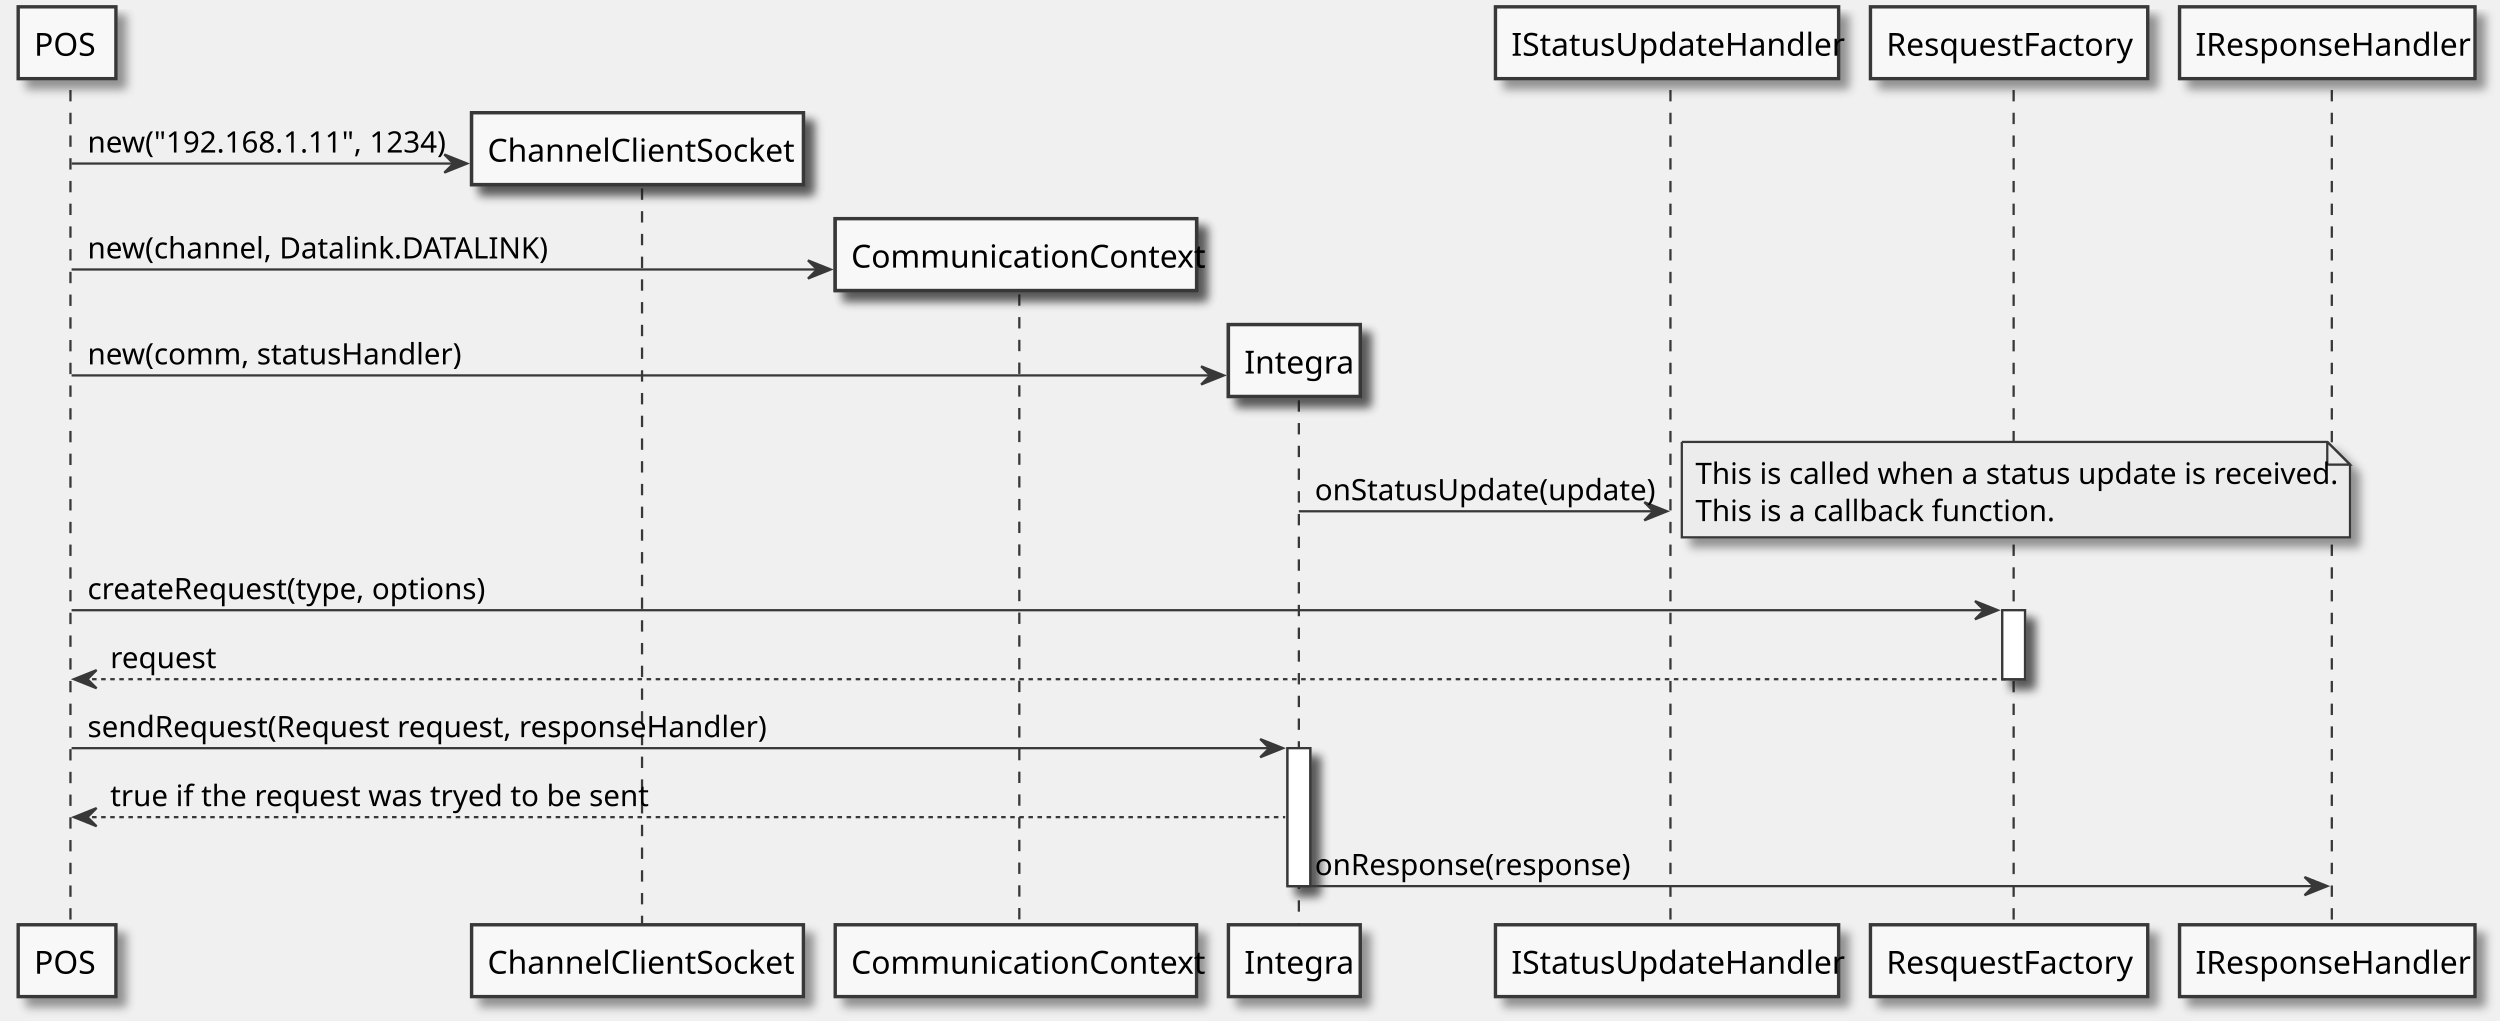
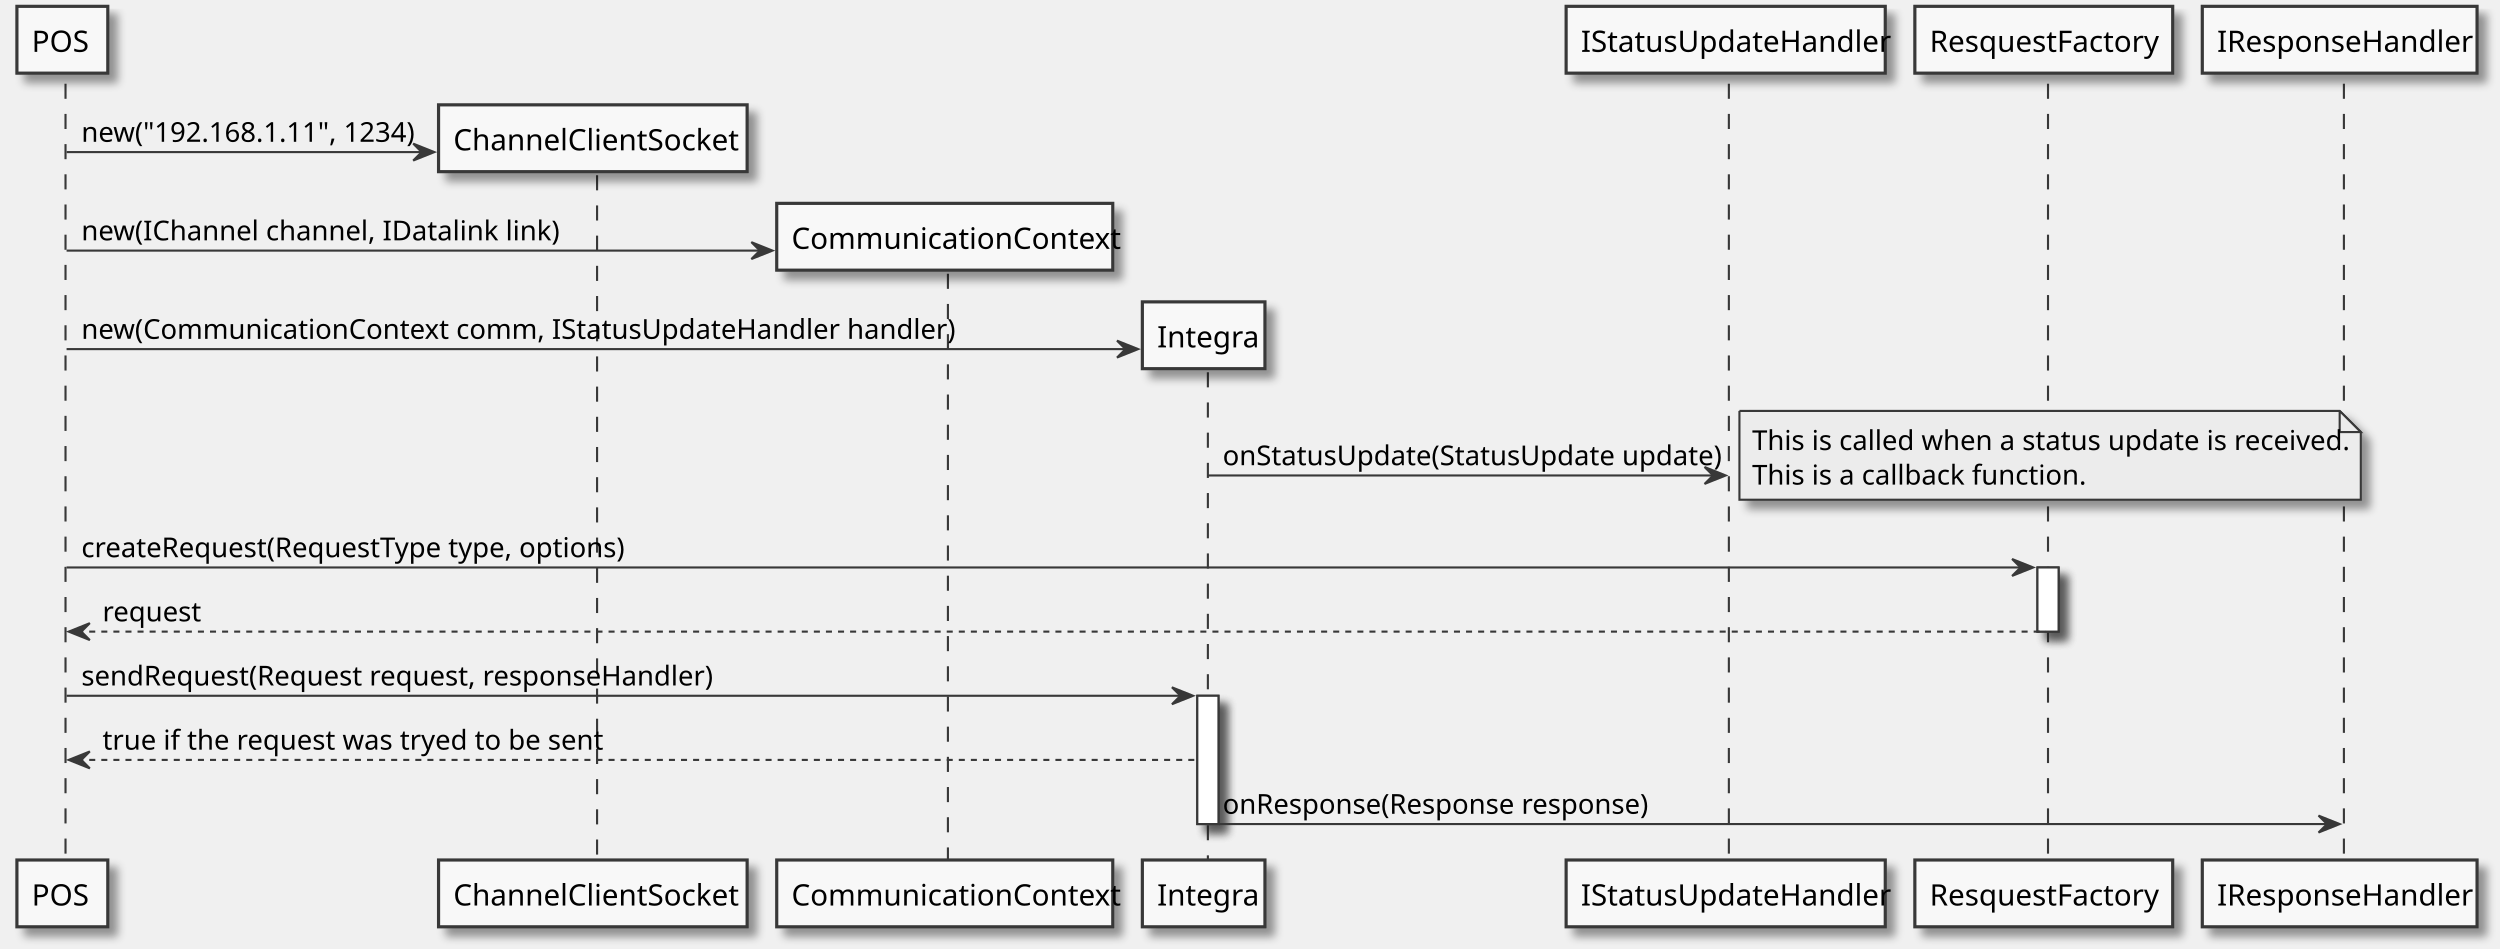
- <svg xmlns="http://www.w3.org/2000/svg" contentScriptType="application/ecmascript" contentStyleType="text/css" height="449px" preserveAspectRatio="none" style="width:1100px;height:449px;" version="1.1" viewBox="0 0 1100 449" width="1100px" zoomAndPan="magnify">
+ <svg xmlns="http://www.w3.org/2000/svg" contentScriptType="application/ecmascript" contentStyleType="text/css" height="314.3px" preserveAspectRatio="none" style="width:828px;height:314px;" version="1.1" viewBox="0 0 828 314" width="828.1px" zoomAndPan="magnify">
  <defs>
-     <filter height="300%" id="f1qjyu3vcpdpi0" width="300%" x="-1" y="-1">
-       <feGaussianBlur result="blurOut" stdDeviation="2.0" />
+     <filter height="300%" id="f8lqmipw35xqb" width="300%" x="-1" y="-1">
+       <feGaussianBlur result="blurOut" stdDeviation="1.4" />
      <feColorMatrix in="blurOut" result="blurOut2" type="matrix" values="0 0 0 0 0 0 0 0 0 0 0 0 0 0 0 0 0 0 .4 0" />
-       <feOffset dx="4.0" dy="4.0" in="blurOut2" result="blurOut3" />
+       <feOffset dx="2.8" dy="2.8" in="blurOut2" result="blurOut3" />
      <feBlend in="SourceGraphic" in2="blurOut3" mode="normal" />
    </filter>
  </defs>
  <g>
-     <rect fill="#FFFFFF" filter="url(#f1qjyu3vcpdpi0)" height="60.703" style="stroke: #383838; stroke-width: 1.0;" width="10" x="566.5" y="329.195" />
-     <rect fill="#FFFFFF" filter="url(#f1qjyu3vcpdpi0)" height="30.352" style="stroke: #383838; stroke-width: 1.0;" width="10" x="881" y="268.492" />
-     <rect fill="#F8F8F8" filter="url(#f1qjyu3vcpdpi0)" height="31.609" style="stroke: #383838; stroke-width: 1.5;" width="146" x="207.5" y="49.609" />
-     <text fill="#000000" font-family="sans-serif" font-size="14" lengthAdjust="spacingAndGlyphs" textLength="132" x="214.5" y="71.143">ChannelClientSocket</text>
-     <rect fill="#F8F8F8" filter="url(#f1qjyu3vcpdpi0)" height="31.609" style="stroke: #383838; stroke-width: 1.5;" width="159" x="367.5" y="96.219" />
-     <text fill="#000000" font-family="sans-serif" font-size="14" lengthAdjust="spacingAndGlyphs" textLength="145" x="374.5" y="117.752">CommunicationContext</text>
-     <rect fill="#F8F8F8" filter="url(#f1qjyu3vcpdpi0)" height="31.609" style="stroke: #383838; stroke-width: 1.5;" width="58" x="540.5" y="142.828" />
-     <text fill="#000000" font-family="sans-serif" font-size="14" lengthAdjust="spacingAndGlyphs" textLength="44" x="547.5" y="164.361">Integra</text>
-     <line style="stroke: #383838; stroke-width: 1.0; stroke-dasharray: 5.0,5.0;" x1="31" x2="31" y1="39.609" y2="407.898" />
-     <line style="stroke: #383838; stroke-width: 1.0; stroke-dasharray: 5.0,5.0;" x1="282.5" x2="282.5" y1="82.914" y2="407.898" />
-     <line style="stroke: #383838; stroke-width: 1.0; stroke-dasharray: 5.0,5.0;" x1="448.5" x2="448.5" y1="129.523" y2="407.898" />
-     <line style="stroke: #383838; stroke-width: 1.0; stroke-dasharray: 5.0,5.0;" x1="571.5" x2="571.5" y1="176.133" y2="407.898" />
-     <line style="stroke: #383838; stroke-width: 1.0; stroke-dasharray: 5.0,5.0;" x1="735" x2="735" y1="39.609" y2="407.898" />
-     <line style="stroke: #383838; stroke-width: 1.0; stroke-dasharray: 5.0,5.0;" x1="886" x2="886" y1="39.609" y2="407.898" />
-     <line style="stroke: #383838; stroke-width: 1.0; stroke-dasharray: 5.0,5.0;" x1="1026" x2="1026" y1="39.609" y2="407.898" />
-     <rect fill="#F8F8F8" filter="url(#f1qjyu3vcpdpi0)" height="31.609" style="stroke: #383838; stroke-width: 1.5;" width="43" x="8" y="3" />
-     <text fill="#000000" font-family="sans-serif" font-size="14" lengthAdjust="spacingAndGlyphs" textLength="29" x="15" y="24.533">POS</text>
-     <rect fill="#F8F8F8" filter="url(#f1qjyu3vcpdpi0)" height="31.609" style="stroke: #383838; stroke-width: 1.5;" width="43" x="8" y="406.898" />
-     <text fill="#000000" font-family="sans-serif" font-size="14" lengthAdjust="spacingAndGlyphs" textLength="29" x="15" y="428.432">POS</text>
-     <rect fill="#F8F8F8" filter="url(#f1qjyu3vcpdpi0)" height="31.609" style="stroke: #383838; stroke-width: 1.5;" width="146" x="207.5" y="406.898" />
-     <text fill="#000000" font-family="sans-serif" font-size="14" lengthAdjust="spacingAndGlyphs" textLength="132" x="214.5" y="428.432">ChannelClientSocket</text>
-     <rect fill="#F8F8F8" filter="url(#f1qjyu3vcpdpi0)" height="31.609" style="stroke: #383838; stroke-width: 1.5;" width="159" x="367.5" y="406.898" />
-     <text fill="#000000" font-family="sans-serif" font-size="14" lengthAdjust="spacingAndGlyphs" textLength="145" x="374.5" y="428.432">CommunicationContext</text>
-     <rect fill="#F8F8F8" filter="url(#f1qjyu3vcpdpi0)" height="31.609" style="stroke: #383838; stroke-width: 1.5;" width="58" x="540.5" y="406.898" />
-     <text fill="#000000" font-family="sans-serif" font-size="14" lengthAdjust="spacingAndGlyphs" textLength="44" x="547.5" y="428.432">Integra</text>
-     <rect fill="#F8F8F8" filter="url(#f1qjyu3vcpdpi0)" height="31.609" style="stroke: #383838; stroke-width: 1.5;" width="151" x="658" y="3" />
-     <text fill="#000000" font-family="sans-serif" font-size="14" lengthAdjust="spacingAndGlyphs" textLength="137" x="665" y="24.533">IStatusUpdateHandler</text>
-     <rect fill="#F8F8F8" filter="url(#f1qjyu3vcpdpi0)" height="31.609" style="stroke: #383838; stroke-width: 1.5;" width="151" x="658" y="406.898" />
-     <text fill="#000000" font-family="sans-serif" font-size="14" lengthAdjust="spacingAndGlyphs" textLength="137" x="665" y="428.432">IStatusUpdateHandler</text>
-     <rect fill="#F8F8F8" filter="url(#f1qjyu3vcpdpi0)" height="31.609" style="stroke: #383838; stroke-width: 1.5;" width="122" x="823" y="3" />
-     <text fill="#000000" font-family="sans-serif" font-size="14" lengthAdjust="spacingAndGlyphs" textLength="108" x="830" y="24.533">ResquestFactory</text>
-     <rect fill="#F8F8F8" filter="url(#f1qjyu3vcpdpi0)" height="31.609" style="stroke: #383838; stroke-width: 1.5;" width="122" x="823" y="406.898" />
-     <text fill="#000000" font-family="sans-serif" font-size="14" lengthAdjust="spacingAndGlyphs" textLength="108" x="830" y="428.432">ResquestFactory</text>
-     <rect fill="#F8F8F8" filter="url(#f1qjyu3vcpdpi0)" height="31.609" style="stroke: #383838; stroke-width: 1.5;" width="130" x="959" y="3" />
-     <text fill="#000000" font-family="sans-serif" font-size="14" lengthAdjust="spacingAndGlyphs" textLength="116" x="966" y="24.533">IResponseHandler</text>
-     <rect fill="#F8F8F8" filter="url(#f1qjyu3vcpdpi0)" height="31.609" style="stroke: #383838; stroke-width: 1.5;" width="130" x="959" y="406.898" />
-     <text fill="#000000" font-family="sans-serif" font-size="14" lengthAdjust="spacingAndGlyphs" textLength="116" x="966" y="428.432">IResponseHandler</text>
-     <rect fill="#FFFFFF" filter="url(#f1qjyu3vcpdpi0)" height="60.703" style="stroke: #383838; stroke-width: 1.0;" width="10" x="566.5" y="329.195" />
-     <rect fill="#FFFFFF" filter="url(#f1qjyu3vcpdpi0)" height="30.352" style="stroke: #383838; stroke-width: 1.0;" width="10" x="881" y="268.492" />
-     <polygon fill="#383838" points="195.5,67.961,205.5,71.961,195.5,75.961,199.5,71.961" style="stroke: #383838; stroke-width: 1.0;" />
-     <line style="stroke: #383838; stroke-width: 1.0;" x1="31.5" x2="201.5" y1="71.961" y2="71.961" />
-     <text fill="#000000" font-family="sans-serif" font-size="13" lengthAdjust="spacingAndGlyphs" textLength="152" x="38.5" y="67.105">new("192.168.1.11", 1234)</text>
-     <rect fill="#F8F8F8" filter="url(#f1qjyu3vcpdpi0)" height="31.609" style="stroke: #383838; stroke-width: 1.5;" width="146" x="207.5" y="49.609" />
-     <text fill="#000000" font-family="sans-serif" font-size="14" lengthAdjust="spacingAndGlyphs" textLength="132" x="214.5" y="71.143">ChannelClientSocket</text>
-     <polygon fill="#383838" points="355.5,114.57,365.5,118.57,355.5,122.57,359.5,118.57" style="stroke: #383838; stroke-width: 1.0;" />
-     <line style="stroke: #383838; stroke-width: 1.0;" x1="31.5" x2="361.5" y1="118.57" y2="118.57" />
-     <text fill="#000000" font-family="sans-serif" font-size="13" lengthAdjust="spacingAndGlyphs" textLength="197" x="38.5" y="113.714">new(channel, Datalink.DATALINK)</text>
-     <rect fill="#F8F8F8" filter="url(#f1qjyu3vcpdpi0)" height="31.609" style="stroke: #383838; stroke-width: 1.5;" width="159" x="367.5" y="96.219" />
-     <text fill="#000000" font-family="sans-serif" font-size="14" lengthAdjust="spacingAndGlyphs" textLength="145" x="374.5" y="117.752">CommunicationContext</text>
-     <polygon fill="#383838" points="528.5,161.18,538.5,165.18,528.5,169.18,532.5,165.18" style="stroke: #383838; stroke-width: 1.0;" />
-     <line style="stroke: #383838; stroke-width: 1.0;" x1="31.5" x2="534.5" y1="165.18" y2="165.18" />
-     <text fill="#000000" font-family="sans-serif" font-size="13" lengthAdjust="spacingAndGlyphs" textLength="155" x="38.5" y="160.323">new(comm, statusHandler)</text>
-     <rect fill="#F8F8F8" filter="url(#f1qjyu3vcpdpi0)" height="31.609" style="stroke: #383838; stroke-width: 1.5;" width="58" x="540.5" y="142.828" />
-     <text fill="#000000" font-family="sans-serif" font-size="14" lengthAdjust="spacingAndGlyphs" textLength="44" x="547.5" y="164.361">Integra</text>
-     <polygon fill="#383838" points="723.5,220.965,733.5,224.965,723.5,228.965,727.5,224.965" style="stroke: #383838; stroke-width: 1.0;" />
-     <line style="stroke: #383838; stroke-width: 1.0;" x1="571.5" x2="729.5" y1="224.965" y2="224.965" />
-     <text fill="#000000" font-family="sans-serif" font-size="13" lengthAdjust="spacingAndGlyphs" textLength="140" x="578.5" y="220.108">onStatusUpdate(update)</text>
-     <path d="M740,194.438 L740,236.438 L1034,236.438 L1034,204.438 L1024,194.438 L740,194.438 " fill="#ECECEC" filter="url(#f1qjyu3vcpdpi0)" style="stroke: #383838; stroke-width: 1.0;" />
-     <path d="M1024,194.438 L1024,204.438 L1034,204.438 L1024,194.438 " fill="#ECECEC" style="stroke: #383838; stroke-width: 1.0;" />
-     <text fill="#000000" font-family="sans-serif" font-size="13" lengthAdjust="spacingAndGlyphs" textLength="273" x="746" y="212.933">This is called when a status update is received.</text>
-     <text fill="#000000" font-family="sans-serif" font-size="13" lengthAdjust="spacingAndGlyphs" textLength="154" x="746" y="229.284">This is a callback function.</text>
-     <polygon fill="#383838" points="869,264.492,879,268.492,869,272.492,873,268.492" style="stroke: #383838; stroke-width: 1.0;" />
-     <line style="stroke: #383838; stroke-width: 1.0;" x1="31.5" x2="875" y1="268.492" y2="268.492" />
-     <text fill="#000000" font-family="sans-serif" font-size="13" lengthAdjust="spacingAndGlyphs" textLength="167" x="38.5" y="263.636">createRequest(type, options)</text>
-     <polygon fill="#383838" points="42.5,294.844,32.5,298.844,42.5,302.844,38.5,298.844" style="stroke: #383838; stroke-width: 1.0;" />
-     <line style="stroke: #383838; stroke-width: 1.0; stroke-dasharray: 2.0,2.0;" x1="36.5" x2="885" y1="298.844" y2="298.844" />
-     <text fill="#000000" font-family="sans-serif" font-size="13" lengthAdjust="spacingAndGlyphs" textLength="43" x="48.5" y="293.987">request</text>
-     <polygon fill="#383838" points="554.5,325.195,564.5,329.195,554.5,333.195,558.5,329.195" style="stroke: #383838; stroke-width: 1.0;" />
-     <line style="stroke: #383838; stroke-width: 1.0;" x1="31.5" x2="560.5" y1="329.195" y2="329.195" />
-     <text fill="#000000" font-family="sans-serif" font-size="13" lengthAdjust="spacingAndGlyphs" textLength="284" x="38.5" y="324.339">sendRequest(Request request, responseHandler)</text>
-     <polygon fill="#383838" points="42.5,355.547,32.5,359.547,42.5,363.547,38.5,359.547" style="stroke: #383838; stroke-width: 1.0;" />
-     <line style="stroke: #383838; stroke-width: 1.0; stroke-dasharray: 2.0,2.0;" x1="36.5" x2="565.5" y1="359.547" y2="359.547" />
-     <text fill="#000000" font-family="sans-serif" font-size="13" lengthAdjust="spacingAndGlyphs" textLength="223" x="48.5" y="354.69">true if the request was tryed to be sent</text>
-     <polygon fill="#383838" points="1014,385.898,1024,389.898,1014,393.898,1018,389.898" style="stroke: #383838; stroke-width: 1.0;" />
-     <line style="stroke: #383838; stroke-width: 1.0;" x1="571.5" x2="1020" y1="389.898" y2="389.898" />
-     <text fill="#000000" font-family="sans-serif" font-size="13" lengthAdjust="spacingAndGlyphs" textLength="133" x="578.5" y="385.042">onResponse(response)</text>
+     <rect fill="#FFFFFF" filter="url(#f8lqmipw35xqb)" height="42.492" style="stroke: #383838; stroke-width: 0.7;" width="7" x="396.55" y="230.437" />
+     <rect fill="#FFFFFF" filter="url(#f8lqmipw35xqb)" height="21.246" style="stroke: #383838; stroke-width: 0.7;" width="7" x="674.8" y="187.945" />
+     <line style="stroke: #383838; stroke-width: 0.7; stroke-dasharray: 5.0,5.0;" x1="21.7" x2="21.7" y1="27.727" y2="285.529" />
+     <line style="stroke: #383838; stroke-width: 0.7; stroke-dasharray: 5.0,5.0;" x1="197.75" x2="197.75" y1="58.04" y2="285.529" />
+     <line style="stroke: #383838; stroke-width: 0.7; stroke-dasharray: 5.0,5.0;" x1="313.95" x2="313.95" y1="90.666" y2="285.529" />
+     <line style="stroke: #383838; stroke-width: 0.7; stroke-dasharray: 5.0,5.0;" x1="400.05" x2="400.05" y1="123.293" y2="285.529" />
+     <line style="stroke: #383838; stroke-width: 0.7; stroke-dasharray: 5.0,5.0;" x1="572.6" x2="572.6" y1="27.727" y2="285.529" />
+     <line style="stroke: #383838; stroke-width: 0.7; stroke-dasharray: 5.0,5.0;" x1="678.3" x2="678.3" y1="27.727" y2="285.529" />
+     <line style="stroke: #383838; stroke-width: 0.7; stroke-dasharray: 5.0,5.0;" x1="776.3" x2="776.3" y1="27.727" y2="285.529" />
+     <rect fill="#F8F8F8" filter="url(#f8lqmipw35xqb)" height="22.127" style="stroke: #383838; stroke-width: 1.05;" width="30.1" x="5.6" y="2.1" />
+     <text fill="#000000" font-family="sans-serif" font-size="9.8" lengthAdjust="spacingAndGlyphs" textLength="20.3" x="10.5" y="17.173">POS</text>
+     <rect fill="#F8F8F8" filter="url(#f8lqmipw35xqb)" height="22.127" style="stroke: #383838; stroke-width: 1.05;" width="30.1" x="5.6" y="284.829" />
+     <text fill="#000000" font-family="sans-serif" font-size="9.8" lengthAdjust="spacingAndGlyphs" textLength="20.3" x="10.5" y="299.902">POS</text>
+     <rect fill="#F8F8F8" filter="url(#f8lqmipw35xqb)" height="22.127" style="stroke: #383838; stroke-width: 1.05;" width="102.2" x="145.25" y="284.829" />
+     <text fill="#000000" font-family="sans-serif" font-size="9.8" lengthAdjust="spacingAndGlyphs" textLength="92.4" x="150.15" y="299.902">ChannelClientSocket</text>
+     <rect fill="#F8F8F8" filter="url(#f8lqmipw35xqb)" height="22.127" style="stroke: #383838; stroke-width: 1.05;" width="111.3" x="257.25" y="284.829" />
+     <text fill="#000000" font-family="sans-serif" font-size="9.8" lengthAdjust="spacingAndGlyphs" textLength="101.5" x="262.15" y="299.902">CommunicationContext</text>
+     <rect fill="#F8F8F8" filter="url(#f8lqmipw35xqb)" height="22.127" style="stroke: #383838; stroke-width: 1.05;" width="40.6" x="378.35" y="284.829" />
+     <text fill="#000000" font-family="sans-serif" font-size="9.8" lengthAdjust="spacingAndGlyphs" textLength="30.8" x="383.25" y="299.902">Integra</text>
+     <rect fill="#F8F8F8" filter="url(#f8lqmipw35xqb)" height="22.127" style="stroke: #383838; stroke-width: 1.05;" width="105.7" x="518.7" y="2.1" />
+     <text fill="#000000" font-family="sans-serif" font-size="9.8" lengthAdjust="spacingAndGlyphs" textLength="95.9" x="523.6" y="17.173">IStatusUpdateHandler</text>
+     <rect fill="#F8F8F8" filter="url(#f8lqmipw35xqb)" height="22.127" style="stroke: #383838; stroke-width: 1.05;" width="105.7" x="518.7" y="284.829" />
+     <text fill="#000000" font-family="sans-serif" font-size="9.8" lengthAdjust="spacingAndGlyphs" textLength="95.9" x="523.6" y="299.902">IStatusUpdateHandler</text>
+     <rect fill="#F8F8F8" filter="url(#f8lqmipw35xqb)" height="22.127" style="stroke: #383838; stroke-width: 1.05;" width="85.4" x="634.2" y="2.1" />
+     <text fill="#000000" font-family="sans-serif" font-size="9.8" lengthAdjust="spacingAndGlyphs" textLength="75.6" x="639.1" y="17.173">ResquestFactory</text>
+     <rect fill="#F8F8F8" filter="url(#f8lqmipw35xqb)" height="22.127" style="stroke: #383838; stroke-width: 1.05;" width="85.4" x="634.2" y="284.829" />
+     <text fill="#000000" font-family="sans-serif" font-size="9.8" lengthAdjust="spacingAndGlyphs" textLength="75.6" x="639.1" y="299.902">ResquestFactory</text>
+     <rect fill="#F8F8F8" filter="url(#f8lqmipw35xqb)" height="22.127" style="stroke: #383838; stroke-width: 1.05;" width="91" x="729.4" y="2.1" />
+     <text fill="#000000" font-family="sans-serif" font-size="9.8" lengthAdjust="spacingAndGlyphs" textLength="81.2" x="734.3" y="17.173">IResponseHandler</text>
+     <rect fill="#F8F8F8" filter="url(#f8lqmipw35xqb)" height="22.127" style="stroke: #383838; stroke-width: 1.05;" width="91" x="729.4" y="284.829" />
+     <text fill="#000000" font-family="sans-serif" font-size="9.8" lengthAdjust="spacingAndGlyphs" textLength="81.2" x="734.3" y="299.902">IResponseHandler</text>
+     <rect fill="#FFFFFF" filter="url(#f8lqmipw35xqb)" height="42.492" style="stroke: #383838; stroke-width: 0.7;" width="7" x="396.55" y="230.437" />
+     <rect fill="#FFFFFF" filter="url(#f8lqmipw35xqb)" height="21.246" style="stroke: #383838; stroke-width: 0.7;" width="7" x="674.8" y="187.945" />
+     <polygon fill="#383838" points="136.85,47.573,143.85,50.373,136.85,53.173,139.65,50.373" style="stroke: #383838; stroke-width: 0.7;" />
+     <line style="stroke: #383838; stroke-width: 0.7;" x1="22.05" x2="141.05" y1="50.373" y2="50.373" />
+     <text fill="#000000" font-family="sans-serif" font-size="9.1" lengthAdjust="spacingAndGlyphs" textLength="106.4" x="26.95" y="46.973">new("192.168.1.11", 1234)</text>
+     <rect fill="#F8F8F8" filter="url(#f8lqmipw35xqb)" height="22.127" style="stroke: #383838; stroke-width: 1.05;" width="102.2" x="145.25" y="34.727" />
+     <text fill="#000000" font-family="sans-serif" font-size="9.8" lengthAdjust="spacingAndGlyphs" textLength="92.4" x="150.15" y="49.8">ChannelClientSocket</text>
+     <polygon fill="#383838" points="248.85,80.199,255.85,82.999,248.85,85.799,251.65,82.999" style="stroke: #383838; stroke-width: 0.7;" />
+     <line style="stroke: #383838; stroke-width: 0.7;" x1="22.05" x2="253.05" y1="82.999" y2="82.999" />
+     <text fill="#000000" font-family="sans-serif" font-size="9.1" lengthAdjust="spacingAndGlyphs" textLength="148.4" x="26.95" y="79.6">new(IChannel channel, IDatalink link)</text>
+     <rect fill="#F8F8F8" filter="url(#f8lqmipw35xqb)" height="22.127" style="stroke: #383838; stroke-width: 1.05;" width="111.3" x="257.25" y="67.353" />
+     <text fill="#000000" font-family="sans-serif" font-size="9.8" lengthAdjust="spacingAndGlyphs" textLength="101.5" x="262.15" y="82.426">CommunicationContext</text>
+     <polygon fill="#383838" points="369.95,112.826,376.95,115.626,369.95,118.426,372.75,115.626" style="stroke: #383838; stroke-width: 0.7;" />
+     <line style="stroke: #383838; stroke-width: 0.7;" x1="22.05" x2="374.15" y1="115.626" y2="115.626" />
+     <text fill="#000000" font-family="sans-serif" font-size="9.1" lengthAdjust="spacingAndGlyphs" textLength="270.2" x="26.95" y="112.226">new(CommunicationContext comm, IStatusUpdateHandler handler)</text>
+     <rect fill="#F8F8F8" filter="url(#f8lqmipw35xqb)" height="22.127" style="stroke: #383838; stroke-width: 1.05;" width="40.6" x="378.35" y="99.98" />
+     <text fill="#000000" font-family="sans-serif" font-size="9.8" lengthAdjust="spacingAndGlyphs" textLength="30.8" x="383.25" y="115.053">Integra</text>
+     <polygon fill="#383838" points="564.55,154.675,571.55,157.475,564.55,160.275,567.35,157.475" style="stroke: #383838; stroke-width: 0.7;" />
+     <line style="stroke: #383838; stroke-width: 0.7;" x1="400.05" x2="568.75" y1="157.475" y2="157.475" />
+     <text fill="#000000" font-family="sans-serif" font-size="9.1" lengthAdjust="spacingAndGlyphs" textLength="156.1" x="404.95" y="154.076">onStatusUpdate(StatusUpdate update)</text>
+     <path d="M576.1,136.106 L576.1,165.506 L781.9,165.506 L781.9,143.106 L774.9,136.106 L576.1,136.106 " fill="#ECECEC" filter="url(#f8lqmipw35xqb)" style="stroke: #383838; stroke-width: 0.7;" />
+     <path d="M774.9,136.106 L774.9,143.106 L781.9,143.106 L774.9,136.106 " fill="#ECECEC" style="stroke: #383838; stroke-width: 0.7;" />
+     <text fill="#000000" font-family="sans-serif" font-size="9.1" lengthAdjust="spacingAndGlyphs" textLength="191.1" x="580.3" y="149.053">This is called when a status update is received.</text>
+     <text fill="#000000" font-family="sans-serif" font-size="9.1" lengthAdjust="spacingAndGlyphs" textLength="107.8" x="580.3" y="160.499">This is a callback function.</text>
+     <polygon fill="#383838" points="666.4,185.144,673.4,187.945,666.4,190.744,669.2,187.945" style="stroke: #383838; stroke-width: 0.7;" />
+     <line style="stroke: #383838; stroke-width: 0.7;" x1="22.05" x2="670.6" y1="187.945" y2="187.945" />
+     <text fill="#000000" font-family="sans-serif" font-size="9.1" lengthAdjust="spacingAndGlyphs" textLength="172.9" x="26.95" y="184.545">createRequest(RequestType type, options)</text>
+     <polygon fill="#383838" points="29.75,206.391,22.75,209.191,29.75,211.991,26.95,209.191" style="stroke: #383838; stroke-width: 0.7;" />
+     <line style="stroke: #383838; stroke-width: 0.7; stroke-dasharray: 2.0,2.0;" x1="25.55" x2="677.6" y1="209.191" y2="209.191" />
+     <text fill="#000000" font-family="sans-serif" font-size="9.1" lengthAdjust="spacingAndGlyphs" textLength="30.1" x="33.95" y="205.791">request</text>
+     <polygon fill="#383838" points="388.15,227.637,395.15,230.437,388.15,233.237,390.95,230.437" style="stroke: #383838; stroke-width: 0.7;" />
+     <line style="stroke: #383838; stroke-width: 0.7;" x1="22.05" x2="392.35" y1="230.437" y2="230.437" />
+     <text fill="#000000" font-family="sans-serif" font-size="9.1" lengthAdjust="spacingAndGlyphs" textLength="198.8" x="26.95" y="227.037">sendRequest(Request request, responseHandler)</text>
+     <polygon fill="#383838" points="29.75,248.883,22.75,251.683,29.75,254.483,26.95,251.683" style="stroke: #383838; stroke-width: 0.7;" />
+     <line style="stroke: #383838; stroke-width: 0.7; stroke-dasharray: 2.0,2.0;" x1="25.55" x2="395.85" y1="251.683" y2="251.683" />
+     <text fill="#000000" font-family="sans-serif" font-size="9.1" lengthAdjust="spacingAndGlyphs" textLength="156.1" x="33.95" y="248.283">true if the request was tryed to be sent</text>
+     <polygon fill="#383838" points="767.9,270.129,774.9,272.929,767.9,275.729,770.7,272.929" style="stroke: #383838; stroke-width: 0.7;" />
+     <line style="stroke: #383838; stroke-width: 0.7;" x1="400.05" x2="772.1" y1="272.929" y2="272.929" />
+     <text fill="#000000" font-family="sans-serif" font-size="9.1" lengthAdjust="spacingAndGlyphs" textLength="136.5" x="404.95" y="269.529">onResponse(Response response)</text>
  </g>
</svg>
